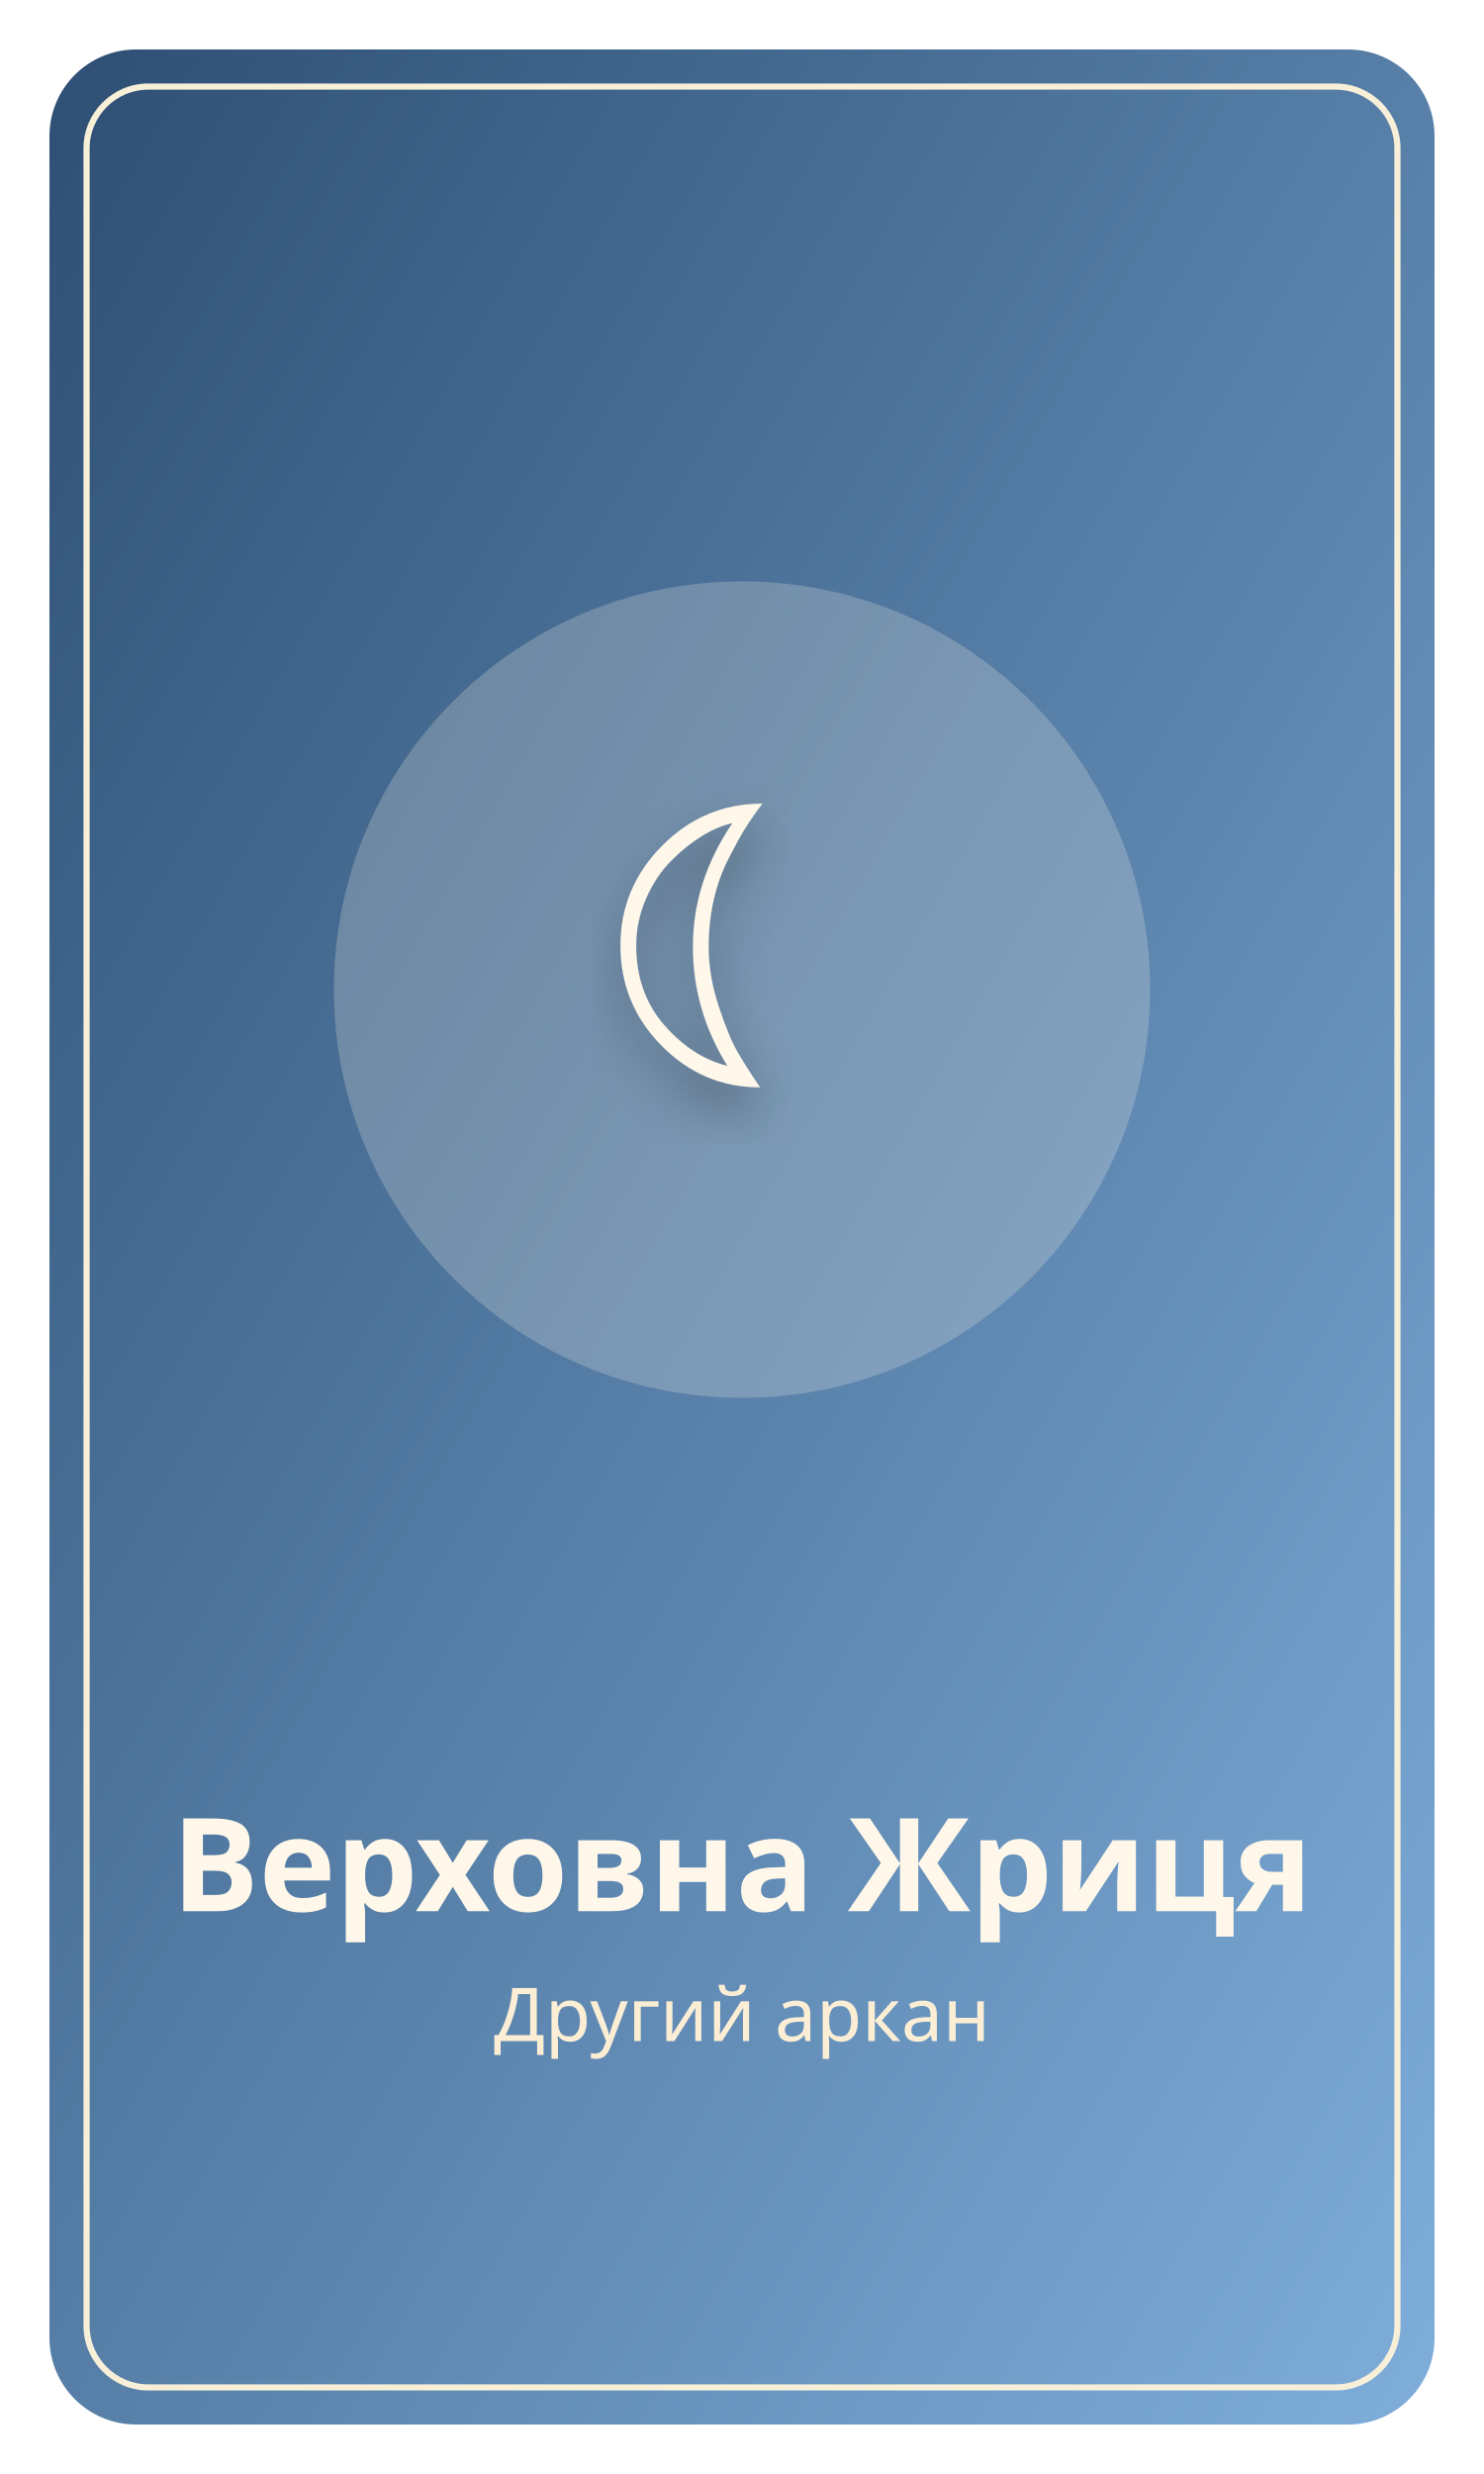
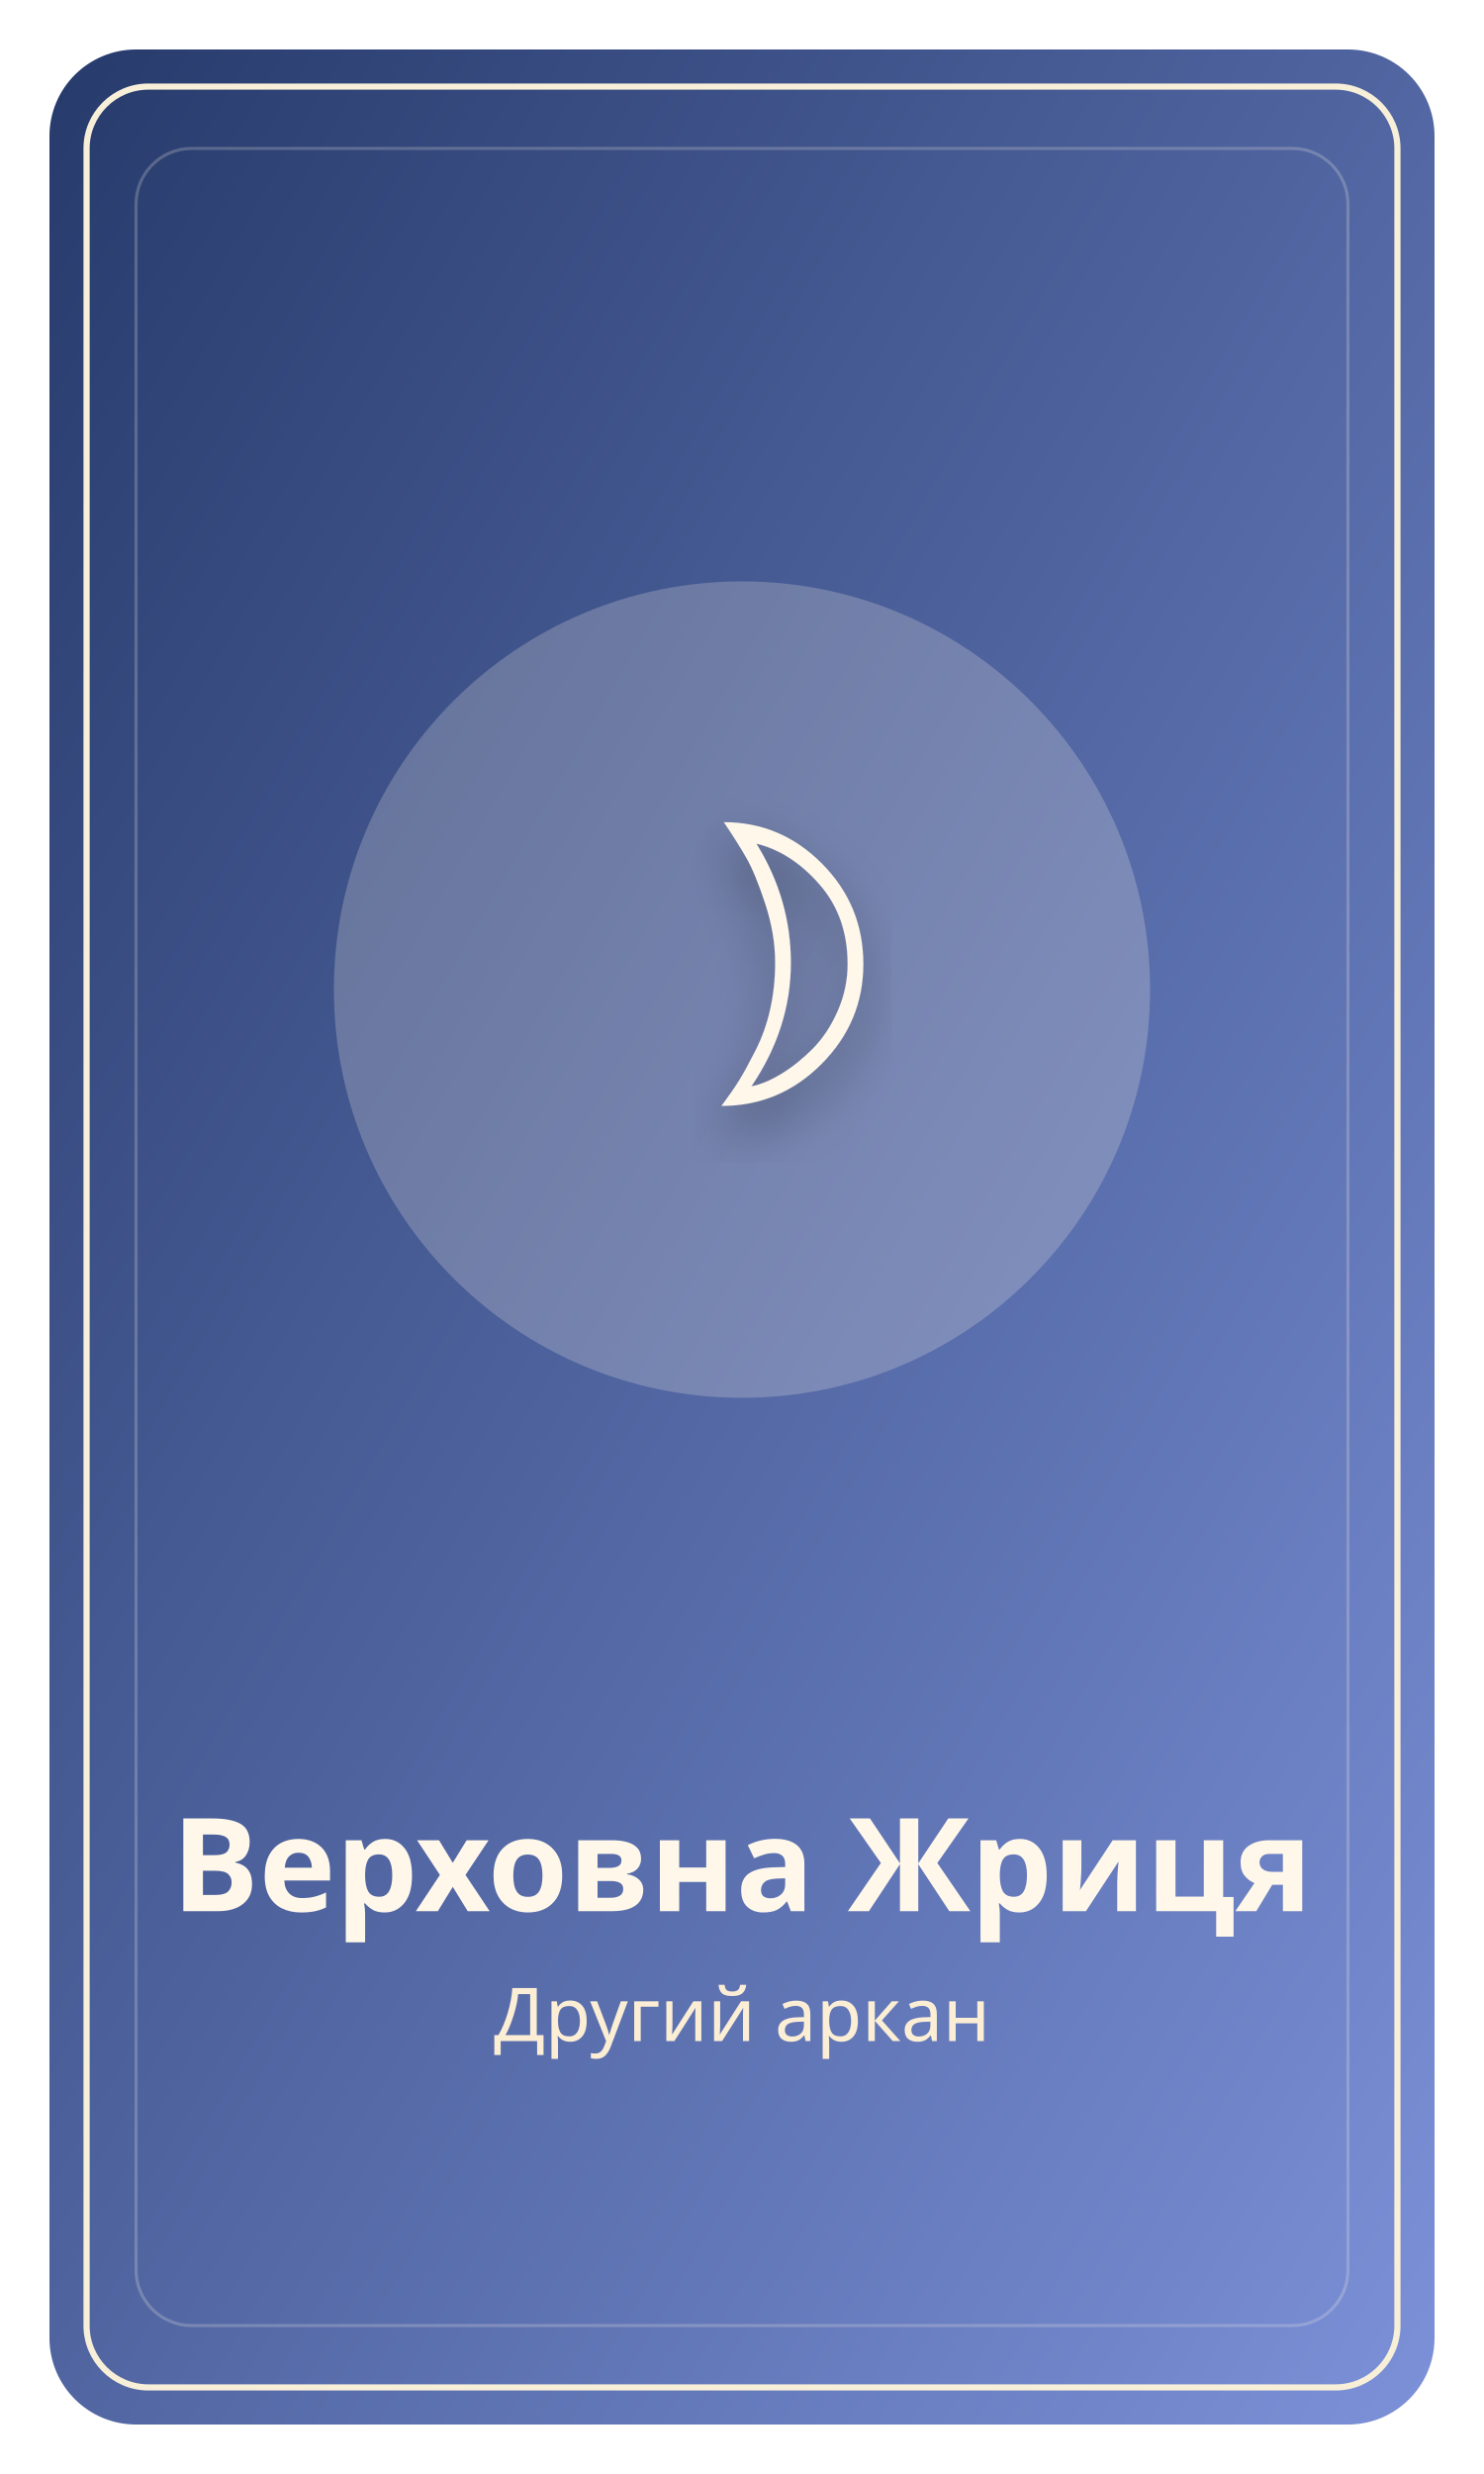
<svg xmlns="http://www.w3.org/2000/svg" width="480" height="800" viewBox="0 0 480 800" fill="none">
  <defs>
-     <linearGradient id="bg" x1="0" y1="0" x2="1" y2="1">
-       <stop offset="0%" stop-color="#2E4F73" />
-       <stop offset="100%" stop-color="#7FAEDB" />
+     <linearGradient id="bg_the-high-priestess" x1="0" y1="0" x2="1" y2="1">
+       <stop offset="0%" stop-color="#263A6B" />
+       <stop offset="100%" stop-color="#7C91D8" />
    </linearGradient>
    <filter id="shadow" x="-20%" y="-20%" width="140%" height="140%">
      <feDropShadow dx="0" dy="8" stdDeviation="8" flood-color="#1D160F" flood-opacity="0.35" />
    </filter>
  </defs>
-   <rect x="16" y="16" width="448" height="768" rx="28" fill="url(#bg)" />
+   <rect x="16" y="16" width="448" height="768" rx="28" fill="url(#bg_the-high-priestess)" />
  <rect x="28" y="28" width="424" height="744" rx="20" stroke="#F8EFD9" stroke-width="2" />
+   <rect x="44" y="48" width="392" height="704" rx="18" stroke="#FFF7E7" stroke-opacity="0.22" stroke-width="1" />
  <circle cx="240" cy="320" r="132" fill="#FFF7E7" fill-opacity="0.22" />
-   <text x="240" y="350" text-anchor="middle" font-size="124" fill="#FFF8EA" filter="url(#shadow)">☾</text>
+   <text x="240" y="356" text-anchor="middle" font-size="124" fill="#FFF8EA" filter="url(#shadow)" font-family="Georgia, serif">☽</text>
  <text x="240" y="618" text-anchor="middle" font-size="42" fill="#FFF8EA" font-family="Montserrat, Trebuchet MS, sans-serif" font-weight="700">Верховна Жриця</text>
  <text x="240" y="660" text-anchor="middle" font-size="24" fill="#FCEED5" font-family="Montserrat, Trebuchet MS, sans-serif">Другий аркан</text>
</svg>
